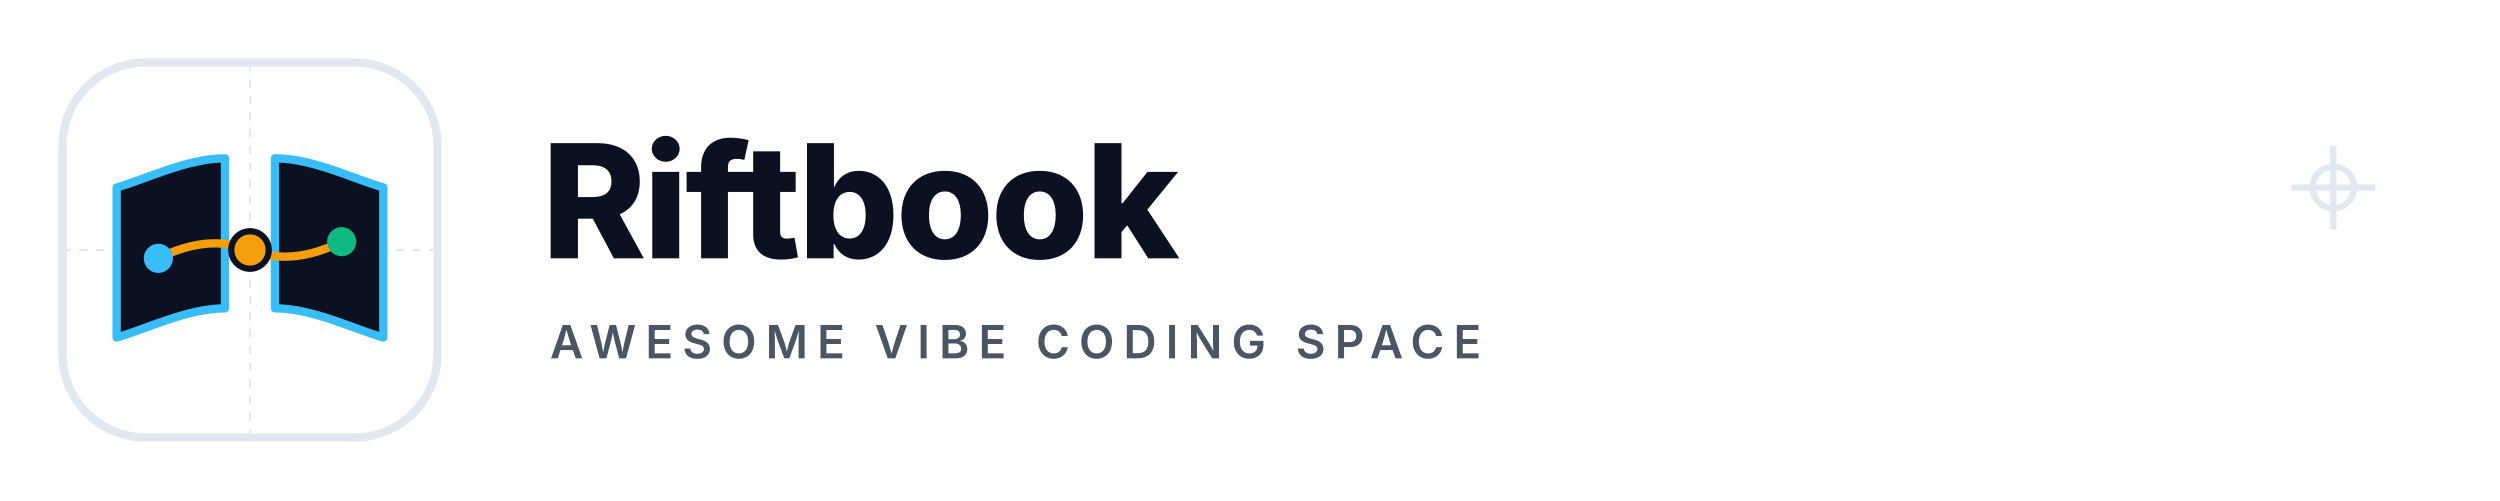
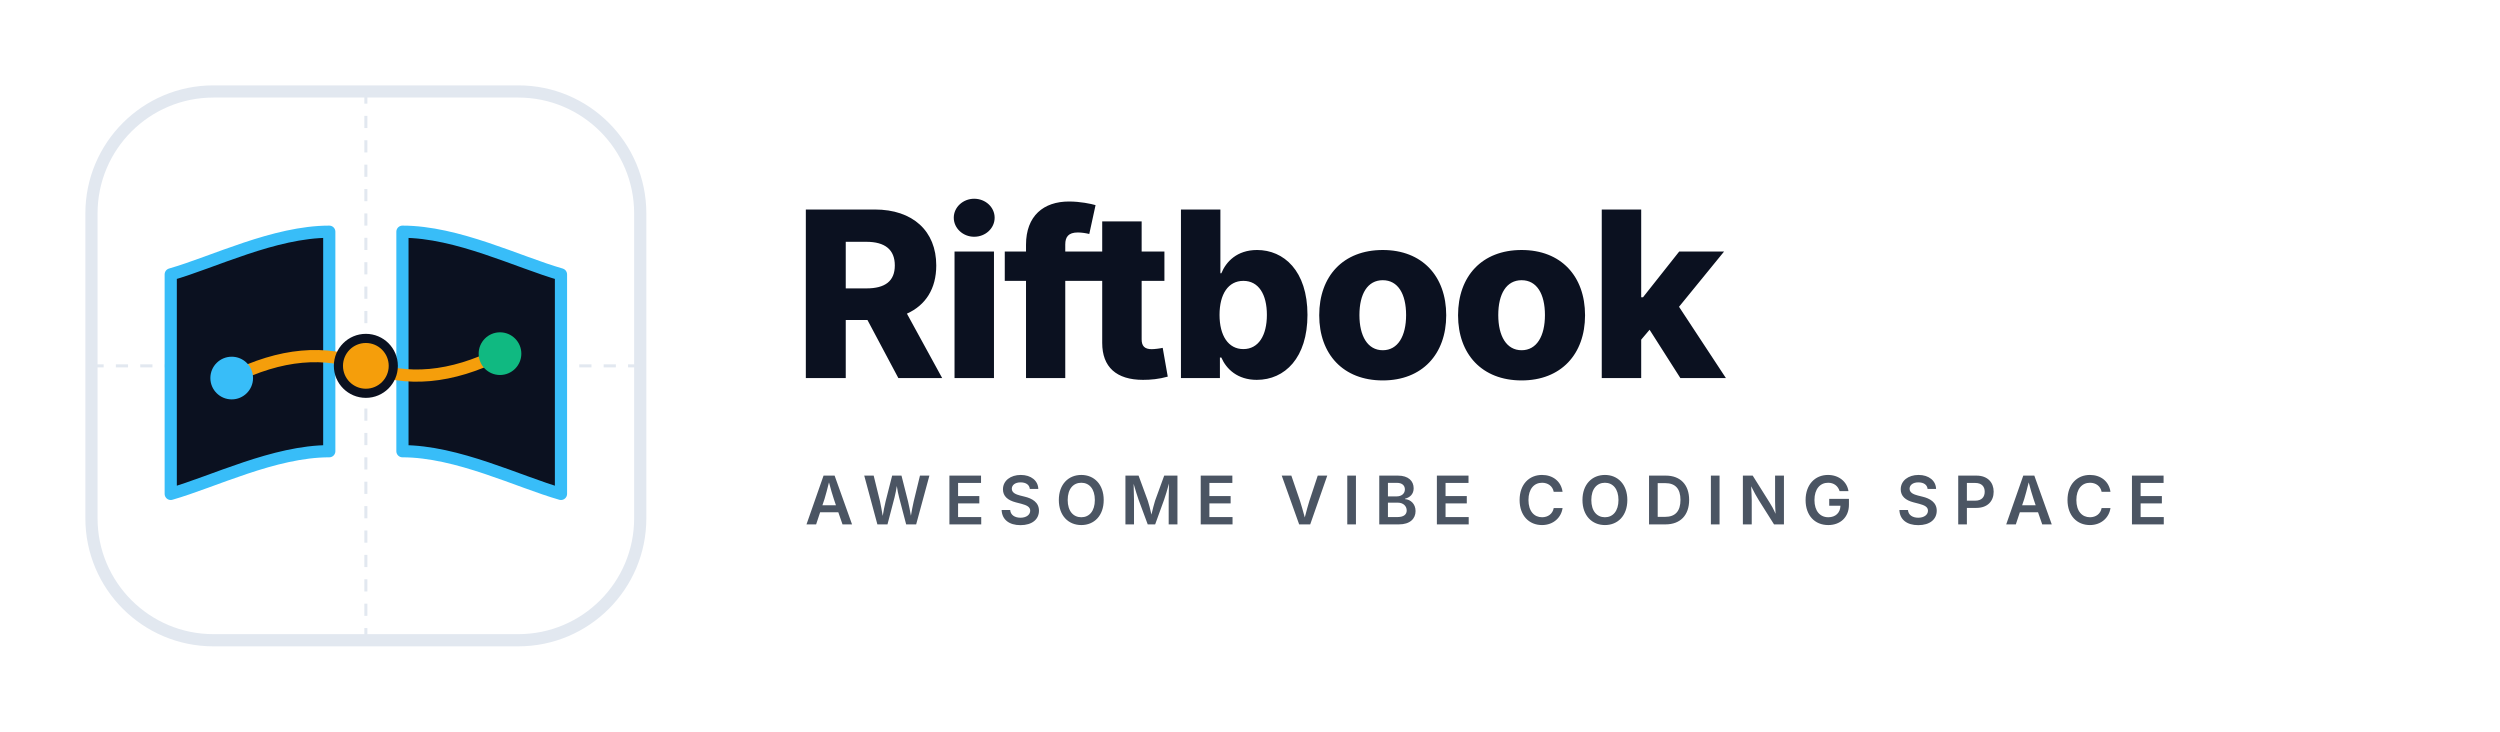
- <svg xmlns="http://www.w3.org/2000/svg" viewBox="0 0 600 120" width="100%" height="100%">
+ <svg xmlns="http://www.w3.org/2000/svg" viewBox="0 0 410 120" width="100%" height="100%">
  <defs>
    <style>
      .brand-text {
        fill: #0B1120;
        font-family: 'Outfit', 'Inter', system-ui, -apple-system, sans-serif;
        font-weight: 800;
        font-size: 38px;
        letter-spacing: -0.02em;
      }
      .brand-subtext {
        fill: #4B5563;
        font-family: 'Inter', system-ui, -apple-system, sans-serif;
        font-weight: 600;
        font-size: 11px;
        letter-spacing: 0.2em;
      }
      .stroke-main {
        stroke: #E2E8F0;
      }
      .page-bg {
        fill: #0B1120;
      }
      .page-stroke {
        stroke: #38BDF8;
      }
      .path-line {
        stroke: #F59E0B;
        stroke-width: 2;
        fill: none;
        stroke-linecap: round;
        stroke-linejoin: round;
      }
      @media (prefers-color-scheme: dark) {
        .brand-text {
          fill: #F8FAFC;
        }
        .brand-subtext {
          fill: #94A3B8;
        }
        .stroke-main {
          stroke: #334155;
        }
        .page-bg {
          fill: #0F172A;
        }
        .page-stroke {
          stroke: #38BDF8;
        }
      }
    </style>
  </defs>
  <g transform="translate(0, 0)">
    <rect x="15" y="15" width="90" height="90" rx="20" fill="none" class="stroke-main" stroke-width="2" />
    <line x1="60" y1="15" x2="60" y2="105" class="stroke-main" stroke-width="0.5" stroke-dasharray="2 2" />
    <line x1="15" y1="60" x2="105" y2="60" class="stroke-main" stroke-width="0.5" stroke-dasharray="2 2" />
    <path d="M 54,38 C 45,38 35,43 28,45 L 28,81 C 35,79 45,74 54,74 Z" class="page-bg page-stroke" stroke-width="2" stroke-linejoin="round" />
    <path d="M 66,38 C 75,38 85,43 92,45 L 92,81 C 85,79 75,74 66,74 Z" class="page-bg page-stroke" stroke-width="2" stroke-linejoin="round" />
    <path d="M 38,62 Q 50,56 60,60 T 82,58" class="path-line" />
    <circle cx="38" cy="62" r="3.5" fill="#38BDF8" />
    <circle cx="60" cy="60" r="4.5" fill="#F59E0B" stroke="#0B1120" stroke-width="1.5" />
    <circle cx="82" cy="58" r="3.5" fill="#10B981" />
  </g>
  <text x="130" y="62" class="brand-text">Riftbook</text>
  <text x="132" y="86" class="brand-subtext">AWESOME VIBE CODING SPACE</text>
-   <path d="M 550,45 L 570,45 M 560,35 L 560,55" fill="none" class="stroke-main" stroke-width="1.5" />
-   <circle cx="560" cy="45" r="5" fill="none" class="stroke-main" stroke-width="1.5" />
</svg>
